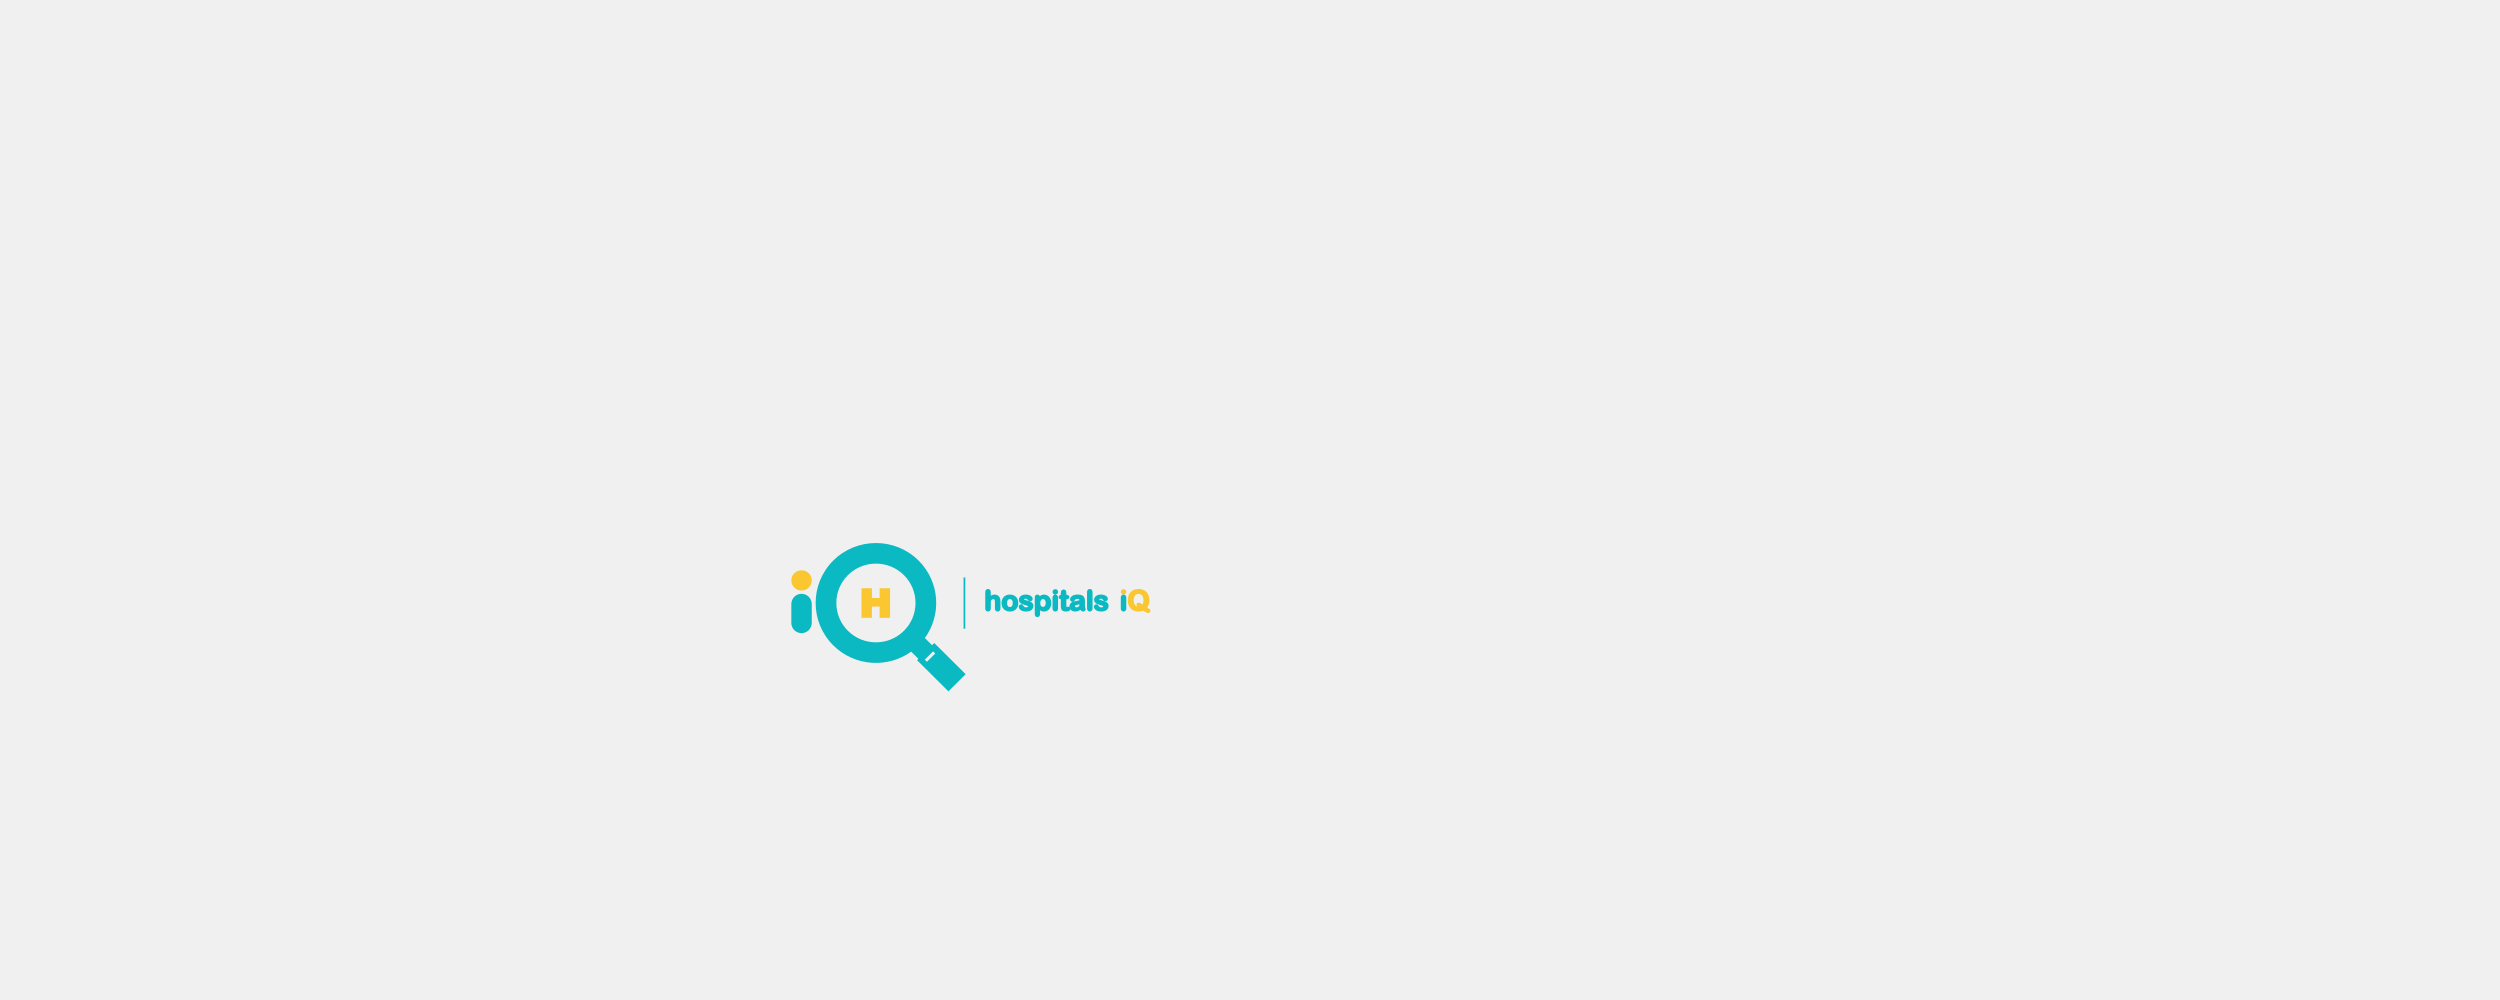
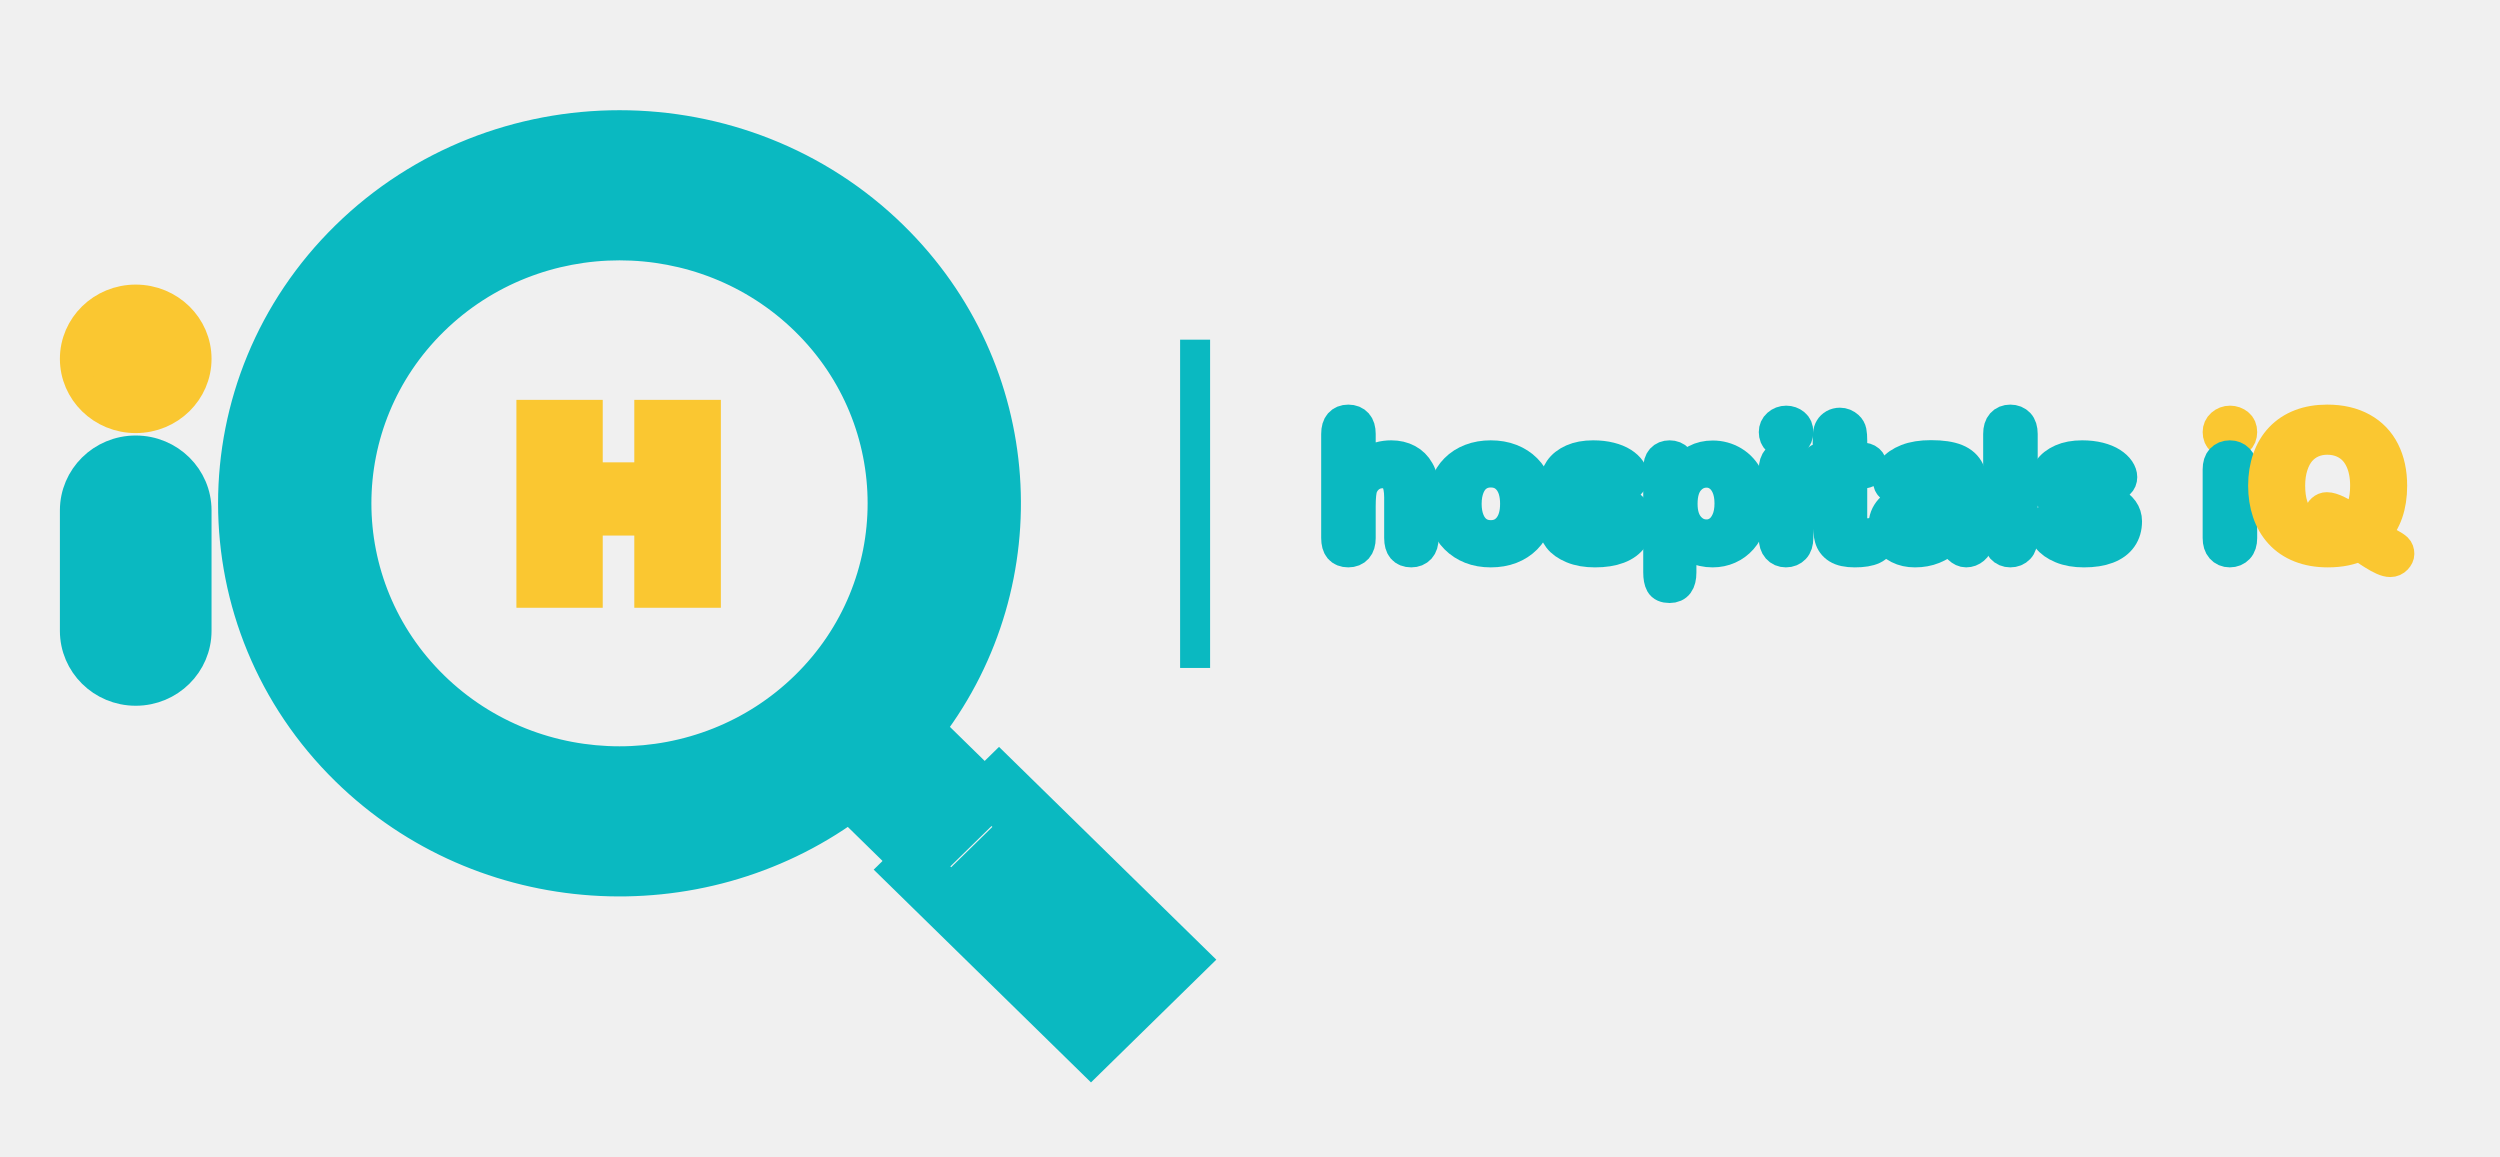
- <svg xmlns="http://www.w3.org/2000/svg" version="1.1" width="1800" height="720" id="svg2" xml:space="preserve">
+ <svg xmlns="http://www.w3.org/2000/svg" xml:space="preserve" id="svg2" height="48.73" width="105.306" version="1.1">
  <defs id="defs6">
    <clipPath id="clipPath16">
-       <path d="M 0,576 1440,576 1440,0 0,0 0,576 z" id="path18" />
+       <path id="path18" d="M 0,576 1440,576 1440,0 0,0 0,576 Z" />
    </clipPath>
  </defs>
-   <g transform="matrix(0.4834749,0,0,-0.4807128,350.9395,582.6947)" id="g10">
+   <g id="g10" transform="matrix(0.1839597,0,0,-0.1801477,-80.34051,76.87247)">
    <g id="g12">
-       <g clip-path="url(#clipPath16)" id="g14">
-         <g transform="translate(621.2007,266.4072)" id="g20">
-           <path d="m 0,0 c -23.5,-23.5 -61.739,-23.5 -85.24,0 -23.5,23.503 -23.5,61.741 0,85.243 23.501,23.501 61.74,23.501 85.24,0 C 23.503,61.741 23.503,23.503 0,0 Z m 28.556,-10.021 c 25.646,34.629 22.792,83.874 -8.576,115.242 -34.517,34.517 -90.681,34.517 -125.198,0 -34.516,-34.519 -34.516,-90.681 0,-125.199 31.369,-31.368 80.611,-34.222 115.244,-8.574 l 15.986,-15.988 18.527,18.533 -15.983,15.986 z" id="path22" style="fill:#0ab9c1;fill-opacity:1;stroke:#0ab9c1;stroke-width:2.593;stroke-linecap:butt;stroke-linejoin:miter;stroke-miterlimit:10;stroke-dasharray:none;stroke-opacity:1" />
+       <g id="g14" clip-path="url(#clipPath16)">
+         <g id="g20" transform="translate(621.2007,266.4072)">
+           <path style="fill:#0ab9c1;fill-opacity:1;stroke:#0ab9c1;stroke-width:6.867;stroke-linecap:butt;stroke-linejoin:miter;stroke-miterlimit:10;stroke-dasharray:none;stroke-opacity:1" id="path22" d="m 0,0 c -23.5,-23.5 -61.739,-23.5 -85.24,0 -23.5,23.503 -23.5,61.741 0,85.243 23.501,23.501 61.74,23.501 85.24,0 C 23.503,61.741 23.503,23.503 0,0 Z m 28.556,-10.021 c 25.646,34.629 22.792,83.874 -8.576,115.242 -34.517,34.517 -90.681,34.517 -125.198,0 -34.516,-34.519 -34.516,-90.681 0,-125.199 31.369,-31.368 80.611,-34.222 115.244,-8.574 l 15.986,-15.988 18.527,18.533 -15.983,15.986 z" />
        </g>
-         <g transform="translate(665.48,247.2256)" id="g24">
-           <path d="m 0,0 -5.26,-5.263 8.59,-8.59 -14.286,-14.285 -8.589,8.59 -4.295,-4.297 44.898,-44.896 23.841,23.845 L 0,0 Z" id="path26" style="fill:#0ab9c1;fill-opacity:1;stroke:#0ab9c1;stroke-width:2.593;stroke-linecap:butt;stroke-linejoin:miter;stroke-miterlimit:10;stroke-dasharray:none;stroke-opacity:1" />
+         <g id="g24" transform="translate(665.48,247.2256)">
+           <path style="fill:#0ab9c1;fill-opacity:1;stroke:#0ab9c1;stroke-width:6.867;stroke-linecap:butt;stroke-linejoin:miter;stroke-miterlimit:10;stroke-dasharray:none;stroke-opacity:1" id="path26" d="m 0,0 -5.26,-5.263 8.59,-8.59 -14.286,-14.285 -8.589,8.59 -4.295,-4.297 44.898,-44.896 23.841,23.845 L 0,0 Z" />
        </g>
-         <g transform="translate(481.7324,279.2129)" id="g28">
-           <path d="m 0,0 c 0,-7.775 -6.235,-14.08 -13.927,-14.08 -7.692,0 -13.928,6.305 -13.928,14.08 l 0,28.16 c 0,7.778 6.236,14.081 13.928,14.081 C -6.235,42.241 0,35.938 0,28.16 L 0,0 Z" id="path30" style="fill:#0ab9c1;fill-opacity:1;stroke:#0ab9c1;stroke-width:2.593;stroke-linecap:butt;stroke-linejoin:miter;stroke-miterlimit:10;stroke-dasharray:none;stroke-opacity:1" />
+         <g id="g28" transform="translate(481.7324,279.2129)">
+           <path style="fill:#0ab9c1;fill-opacity:1;stroke:#0ab9c1;stroke-width:6.867;stroke-linecap:butt;stroke-linejoin:miter;stroke-miterlimit:10;stroke-dasharray:none;stroke-opacity:1" id="path30" d="m 0,0 c 0,-7.775 -6.235,-14.08 -13.927,-14.08 -7.692,0 -13.928,6.305 -13.928,14.08 l 0,28.16 c 0,7.778 6.236,14.081 13.928,14.081 C -6.235,42.241 0,35.938 0,28.16 L 0,0 Z" />
        </g>
-         <g transform="translate(481.7324,342.8145)" id="g32">
-           <path d="m 0,0 c 0,-7.691 -6.235,-13.928 -13.927,-13.928 -7.693,0 -13.928,6.237 -13.928,13.928 0,7.692 6.235,13.928 13.928,13.928 C -6.235,13.928 0,7.692 0,0 Z" id="path34" style="fill:#fac731;fill-opacity:1;stroke:#fac731;stroke-width:2.593;stroke-linecap:butt;stroke-linejoin:miter;stroke-miterlimit:10;stroke-dasharray:none;stroke-opacity:1" />
+         <g id="g32" transform="translate(481.7324,342.8145)">
+           <path style="fill:#fac731;fill-opacity:1;stroke:#fac731;stroke-width:6.867;stroke-linecap:butt;stroke-linejoin:miter;stroke-miterlimit:10;stroke-dasharray:none;stroke-opacity:1" id="path34" d="m 0,0 c 0,-7.691 -6.235,-13.928 -13.927,-13.928 -7.693,0 -13.928,6.237 -13.928,13.928 0,7.692 6.235,13.928 13.928,13.928 C -6.235,13.928 0,7.692 0,0 Z" />
        </g>
-         <g transform="translate(558.4077,329.7896)" id="g36">
-           <path d="m 0,0 12.899,0 0,-14.608 14.095,0 0,14.608 12.955,0 0,-41.745 -12.955,0 0,16.885 -14.095,0 0,-16.885 L 0,-41.745 0,0 Z" id="path38" style="fill:#fac731;fill-opacity:1;stroke:#fac731;stroke-width:2.593;stroke-linecap:butt;stroke-linejoin:miter;stroke-miterlimit:10;stroke-dasharray:none;stroke-opacity:1" />
+         <g id="g36" transform="translate(558.4077,329.7896)">
+           <path style="fill:#fac731;fill-opacity:1;stroke:#fac731;stroke-width:6.867;stroke-linecap:butt;stroke-linejoin:miter;stroke-miterlimit:10;stroke-dasharray:none;stroke-opacity:1" id="path38" d="m 0,0 12.899,0 0,-14.608 14.095,0 0,14.608 12.955,0 0,-41.745 -12.955,0 0,16.885 -14.095,0 0,-16.885 L 0,-41.745 0,0 Z" />
        </g>
-         <g transform="translate(710.3794,347.2959)" id="g40">
-           <path d="M 0,0 0,-76.758" id="path42" style="fill:none;stroke:#0ab9c1;stroke-width:2.593;stroke-linecap:butt;stroke-linejoin:miter;stroke-miterlimit:10;stroke-dasharray:none;stroke-opacity:1" />
+         <g id="g40" transform="translate(710.3794,347.2959)">
+           <path style="fill:none;stroke:#0ab9c1;stroke-width:6.867;stroke-linecap:butt;stroke-linejoin:miter;stroke-miterlimit:10;stroke-dasharray:none;stroke-opacity:1" id="path42" d="M 0,0 0,-76.758" />
        </g>
-         <g transform="translate(748.2988,325.2646)" id="g44">
-           <path d="m 0,0 0,-8.333 c 0.713,0.822 1.408,1.474 2.088,1.954 0.679,0.481 1.43,0.84 2.253,1.08 0.823,0.24 1.708,0.361 2.654,0.361 1.427,0 2.693,-0.303 3.796,-0.906 1.104,-0.603 1.972,-1.482 2.604,-2.633 0.396,-0.672 0.664,-1.424 0.801,-2.253 0.138,-0.83 0.206,-1.787 0.206,-2.87 l 0,-10.761 c 0,-1.125 -0.257,-1.976 -0.771,-2.553 -0.515,-0.576 -1.197,-0.863 -2.047,-0.863 -1.853,0 -2.778,1.138 -2.778,3.416 l 0,9.485 c 0,1.796 -0.269,3.178 -0.802,4.146 -0.535,0.965 -1.551,1.449 -3.046,1.449 -1.001,0 -1.903,-0.284 -2.706,-0.853 -0.803,-0.569 -1.402,-1.347 -1.8,-2.335 C 0.15,-13.306 0,-14.794 0,-16.934 l 0,-7.427 c 0,-1.112 -0.251,-1.96 -0.752,-2.543 -0.5,-0.581 -1.197,-0.873 -2.088,-0.873 -1.851,0 -2.777,1.138 -2.777,3.416 l 0,24.361 c 0,1.138 0.242,1.992 0.73,2.562 0.487,0.568 1.168,0.853 2.047,0.853 0.891,0 1.588,-0.289 2.088,-0.865 C -0.251,1.975 0,1.124 0,0 Z" id="path46" style="fill:#0ab9c1;fill-opacity:1;stroke:#0ab9c1;stroke-width:2.593;stroke-linecap:butt;stroke-linejoin:miter;stroke-miterlimit:10;stroke-dasharray:none;stroke-opacity:1" />
+         <g id="g44" transform="translate(748.2988,325.2646)">
+           <path style="fill:#0ab9c1;fill-opacity:1;stroke:#0ab9c1;stroke-width:6.867;stroke-linecap:butt;stroke-linejoin:miter;stroke-miterlimit:10;stroke-dasharray:none;stroke-opacity:1" id="path46" d="m 0,0 0,-8.333 c 0.713,0.822 1.408,1.474 2.088,1.954 0.679,0.481 1.43,0.84 2.253,1.08 0.823,0.24 1.708,0.361 2.654,0.361 1.427,0 2.693,-0.303 3.796,-0.906 1.104,-0.603 1.972,-1.482 2.604,-2.633 0.396,-0.672 0.664,-1.424 0.801,-2.253 0.138,-0.83 0.206,-1.787 0.206,-2.87 l 0,-10.761 c 0,-1.125 -0.257,-1.976 -0.771,-2.553 -0.515,-0.576 -1.197,-0.863 -2.047,-0.863 -1.853,0 -2.778,1.138 -2.778,3.416 l 0,9.485 c 0,1.796 -0.269,3.178 -0.802,4.146 -0.535,0.965 -1.551,1.449 -3.046,1.449 -1.001,0 -1.903,-0.284 -2.706,-0.853 -0.803,-0.569 -1.402,-1.347 -1.8,-2.335 C 0.15,-13.306 0,-14.794 0,-16.934 l 0,-7.427 c 0,-1.112 -0.251,-1.96 -0.752,-2.543 -0.5,-0.581 -1.197,-0.873 -2.088,-0.873 -1.851,0 -2.777,1.138 -2.777,3.416 l 0,24.361 c 0,1.138 0.242,1.992 0.73,2.562 0.487,0.568 1.168,0.853 2.047,0.853 0.891,0 1.588,-0.289 2.088,-0.865 C -0.251,1.975 0,1.124 0,0 Z" />
        </g>
-         <g transform="translate(783.6465,308.9072)" id="g48">
-           <path d="M 0,0 C 0,2.291 -0.504,4.073 -1.512,5.35 -2.52,6.625 -3.875,7.262 -5.575,7.262 -6.673,7.262 -7.641,6.978 -8.477,6.409 -9.313,5.84 -9.958,4.999 -10.41,3.889 -10.863,2.777 -11.09,1.481 -11.09,0 c 0,-1.469 0.223,-2.751 0.669,-3.848 0.446,-1.098 1.083,-1.938 1.913,-2.52 0.83,-0.584 1.808,-0.875 2.933,-0.875 1.7,0 3.055,0.641 4.063,1.924 C -0.504,-4.037 0,-2.264 0,0 Z m 5.639,0 c 0,-1.674 -0.262,-3.218 -0.783,-4.63 -0.521,-1.413 -1.275,-2.627 -2.262,-3.641 -0.989,-1.016 -2.168,-1.795 -3.539,-2.336 -1.372,-0.542 -2.916,-0.813 -4.63,-0.813 -1.701,0 -3.231,0.274 -4.589,0.823 -1.357,0.548 -2.533,1.334 -3.528,2.355 -0.996,1.022 -1.749,2.23 -2.263,3.622 -0.516,1.392 -0.772,2.933 -0.772,4.62 0,1.7 0.26,3.257 0.782,4.67 0.521,1.413 1.268,2.621 2.242,3.621 0.974,1.001 2.154,1.773 3.539,2.315 1.386,0.542 2.915,0.813 4.589,0.813 1.7,0 3.243,-0.274 4.63,-0.823 C 0.439,10.047 1.626,9.266 2.613,8.25 3.602,7.235 4.353,6.028 4.867,4.629 5.381,3.229 5.639,1.687 5.639,0 Z" id="path50" style="fill:#0ab9c1;fill-opacity:1;stroke:#0ab9c1;stroke-width:2.593;stroke-linecap:butt;stroke-linejoin:miter;stroke-miterlimit:10;stroke-dasharray:none;stroke-opacity:1" />
+         <g id="g48" transform="translate(783.6465,308.9072)">
+           <path style="fill:#0ab9c1;fill-opacity:1;stroke:#0ab9c1;stroke-width:6.867;stroke-linecap:butt;stroke-linejoin:miter;stroke-miterlimit:10;stroke-dasharray:none;stroke-opacity:1" id="path50" d="M 0,0 C 0,2.291 -0.504,4.073 -1.512,5.35 -2.52,6.625 -3.875,7.262 -5.575,7.262 -6.673,7.262 -7.641,6.978 -8.477,6.409 -9.313,5.84 -9.958,4.999 -10.41,3.889 -10.863,2.777 -11.09,1.481 -11.09,0 c 0,-1.469 0.223,-2.751 0.669,-3.848 0.446,-1.098 1.083,-1.938 1.913,-2.52 0.83,-0.584 1.808,-0.875 2.933,-0.875 1.7,0 3.055,0.641 4.063,1.924 C -0.504,-4.037 0,-2.264 0,0 Z m 5.639,0 c 0,-1.674 -0.262,-3.218 -0.783,-4.63 -0.521,-1.413 -1.275,-2.627 -2.262,-3.641 -0.989,-1.016 -2.168,-1.795 -3.539,-2.336 -1.372,-0.542 -2.916,-0.813 -4.63,-0.813 -1.701,0 -3.231,0.274 -4.589,0.823 -1.357,0.548 -2.533,1.334 -3.528,2.355 -0.996,1.022 -1.749,2.23 -2.263,3.622 -0.516,1.392 -0.772,2.933 -0.772,4.62 0,1.7 0.26,3.257 0.782,4.67 0.521,1.413 1.268,2.621 2.242,3.621 0.974,1.001 2.154,1.773 3.539,2.315 1.386,0.542 2.915,0.813 4.589,0.813 1.7,0 3.243,-0.274 4.63,-0.823 C 0.439,10.047 1.626,9.266 2.613,8.25 3.602,7.235 4.353,6.028 4.867,4.629 5.381,3.229 5.639,1.687 5.639,0 Z" />
        </g>
-         <g transform="translate(811.7949,304.8325)" id="g52">
-           <path d="m 0,0 c 0,-1.55 -0.378,-2.877 -1.133,-3.981 -0.754,-1.104 -1.869,-1.941 -3.344,-2.511 -1.474,-0.569 -3.267,-0.853 -5.379,-0.853 -2.017,0 -3.746,0.308 -5.185,0.926 -1.441,0.617 -2.504,1.388 -3.189,2.314 -0.686,0.927 -1.03,1.855 -1.03,2.788 0,0.617 0.22,1.146 0.658,1.585 0.44,0.439 0.996,0.658 1.667,0.658 0.59,0 1.042,-0.144 1.359,-0.432 0.314,-0.288 0.617,-0.694 0.905,-1.215 0.575,-1 1.265,-1.748 2.067,-2.241 0.803,-0.495 1.897,-0.742 3.283,-0.742 1.124,0 2.047,0.25 2.766,0.751 0.721,0.501 1.081,1.074 1.081,1.719 0,0.987 -0.374,1.707 -1.122,2.16 -0.747,0.452 -1.978,0.885 -3.693,1.296 -1.934,0.481 -3.508,0.985 -4.722,1.512 -1.214,0.528 -2.184,1.225 -2.911,2.089 -0.727,0.864 -1.091,1.927 -1.091,3.189 0,1.125 0.336,2.187 1.009,3.19 0.672,1.001 1.662,1.8 2.973,2.397 1.31,0.596 2.89,0.895 4.742,0.895 1.455,0 2.761,-0.152 3.92,-0.453 1.159,-0.302 2.127,-0.707 2.901,-1.214 0.775,-0.508 1.364,-1.07 1.77,-1.687 0.404,-0.618 0.606,-1.222 0.606,-1.81 0,-0.646 -0.215,-1.173 -0.647,-1.585 -0.433,-0.412 -1.046,-0.618 -1.842,-0.618 -0.575,0 -1.066,0.165 -1.472,0.495 -0.404,0.329 -0.867,0.823 -1.388,1.481 -0.425,0.547 -0.926,0.987 -1.502,1.316 -0.577,0.329 -1.358,0.495 -2.346,0.495 -1.015,0 -1.858,-0.216 -2.53,-0.649 -0.673,-0.432 -1.009,-0.971 -1.009,-1.615 0,-0.59 0.248,-1.074 0.741,-1.451 0.494,-0.377 1.159,-0.689 1.996,-0.936 0.837,-0.247 1.989,-0.549 3.456,-0.905 1.742,-0.425 3.166,-0.934 4.27,-1.523 C -2.261,4.246 -1.424,3.549 -0.854,2.748 -0.285,1.944 0,1.029 0,0 Z" id="path54" style="fill:#0ab9c1;fill-opacity:1;stroke:#0ab9c1;stroke-width:2.593;stroke-linecap:butt;stroke-linejoin:miter;stroke-miterlimit:10;stroke-dasharray:none;stroke-opacity:1" />
+         <g id="g52" transform="translate(811.7949,304.8325)">
+           <path style="fill:#0ab9c1;fill-opacity:1;stroke:#0ab9c1;stroke-width:6.867;stroke-linecap:butt;stroke-linejoin:miter;stroke-miterlimit:10;stroke-dasharray:none;stroke-opacity:1" id="path54" d="m 0,0 c 0,-1.55 -0.378,-2.877 -1.133,-3.981 -0.754,-1.104 -1.869,-1.941 -3.344,-2.511 -1.474,-0.569 -3.267,-0.853 -5.379,-0.853 -2.017,0 -3.746,0.308 -5.185,0.926 -1.441,0.617 -2.504,1.388 -3.189,2.314 -0.686,0.927 -1.03,1.855 -1.03,2.788 0,0.617 0.22,1.146 0.658,1.585 0.44,0.439 0.996,0.658 1.667,0.658 0.59,0 1.042,-0.144 1.359,-0.432 0.314,-0.288 0.617,-0.694 0.905,-1.215 0.575,-1 1.265,-1.748 2.067,-2.241 0.803,-0.495 1.897,-0.742 3.283,-0.742 1.124,0 2.047,0.25 2.766,0.751 0.721,0.501 1.081,1.074 1.081,1.719 0,0.987 -0.374,1.707 -1.122,2.16 -0.747,0.452 -1.978,0.885 -3.693,1.296 -1.934,0.481 -3.508,0.985 -4.722,1.512 -1.214,0.528 -2.184,1.225 -2.911,2.089 -0.727,0.864 -1.091,1.927 -1.091,3.189 0,1.125 0.336,2.187 1.009,3.19 0.672,1.001 1.662,1.8 2.973,2.397 1.31,0.596 2.89,0.895 4.742,0.895 1.455,0 2.761,-0.152 3.92,-0.453 1.159,-0.302 2.127,-0.707 2.901,-1.214 0.775,-0.508 1.364,-1.07 1.77,-1.687 0.404,-0.618 0.606,-1.222 0.606,-1.81 0,-0.646 -0.215,-1.173 -0.647,-1.585 -0.433,-0.412 -1.046,-0.618 -1.842,-0.618 -0.575,0 -1.066,0.165 -1.472,0.495 -0.404,0.329 -0.867,0.823 -1.388,1.481 -0.425,0.547 -0.926,0.987 -1.502,1.316 -0.577,0.329 -1.358,0.495 -2.346,0.495 -1.015,0 -1.858,-0.216 -2.53,-0.649 -0.673,-0.432 -1.009,-0.971 -1.009,-1.615 0,-0.59 0.248,-1.074 0.741,-1.451 0.494,-0.377 1.159,-0.689 1.996,-0.936 0.837,-0.247 1.989,-0.549 3.456,-0.905 1.742,-0.425 3.166,-0.934 4.27,-1.523 C -2.261,4.246 -1.424,3.549 -0.854,2.748 -0.285,1.944 0,1.029 0,0 Z" />
        </g>
-         <g transform="translate(832.7402,309.0088)" id="g56">
-           <path d="m 0,0 c 0,1.482 -0.227,2.755 -0.68,3.817 -0.452,1.064 -1.08,1.88 -1.882,2.449 -0.802,0.569 -1.69,0.854 -2.665,0.854 -1.549,0 -2.856,-0.61 -3.919,-1.831 -1.063,-1.222 -1.594,-3.018 -1.594,-5.391 0,-2.236 0.527,-3.974 1.584,-5.216 1.056,-1.242 2.366,-1.861 3.929,-1.861 0.934,0 1.797,0.269 2.593,0.812 0.796,0.541 1.433,1.355 1.913,2.439 C -0.24,-2.845 0,-1.535 0,0 Z m -11.008,8.169 0,-0.679 c 1.056,1.303 2.154,2.26 3.292,2.871 1.138,0.609 2.428,0.915 3.868,0.915 1.729,0 3.32,-0.445 4.774,-1.338 C 2.379,9.046 3.529,7.744 4.372,6.029 5.216,4.314 5.638,2.285 5.638,-0.061 5.638,-1.789 5.395,-3.377 4.907,-4.824 4.42,-6.272 3.752,-7.486 2.9,-8.466 c -0.849,-0.981 -1.854,-1.736 -3.013,-2.263 -1.159,-0.528 -2.405,-0.792 -3.735,-0.792 -1.605,0 -2.953,0.322 -4.043,0.967 -1.09,0.643 -2.13,1.591 -3.117,2.839 l 0,-8.436 c 0,-2.469 -0.898,-3.703 -2.695,-3.703 -1.057,0 -1.756,0.318 -2.1,0.957 -0.342,0.636 -0.513,1.566 -0.513,2.787 l 0,24.238 c 0,1.07 0.232,1.869 0.699,2.397 0.467,0.528 1.103,0.792 1.914,0.792 0.795,0 1.443,-0.271 1.943,-0.812 0.502,-0.542 0.752,-1.32 0.752,-2.336 z" id="path58" style="fill:#0ab9c1;fill-opacity:1;stroke:#0ab9c1;stroke-width:2.593;stroke-linecap:butt;stroke-linejoin:miter;stroke-miterlimit:10;stroke-dasharray:none;stroke-opacity:1" />
+         <g id="g56" transform="translate(832.7402,309.0088)">
+           <path style="fill:#0ab9c1;fill-opacity:1;stroke:#0ab9c1;stroke-width:6.867;stroke-linecap:butt;stroke-linejoin:miter;stroke-miterlimit:10;stroke-dasharray:none;stroke-opacity:1" id="path58" d="m 0,0 c 0,1.482 -0.227,2.755 -0.68,3.817 -0.452,1.064 -1.08,1.88 -1.882,2.449 -0.802,0.569 -1.69,0.854 -2.665,0.854 -1.549,0 -2.856,-0.61 -3.919,-1.831 -1.063,-1.222 -1.594,-3.018 -1.594,-5.391 0,-2.236 0.527,-3.974 1.584,-5.216 1.056,-1.242 2.366,-1.861 3.929,-1.861 0.934,0 1.797,0.269 2.593,0.812 0.796,0.541 1.433,1.355 1.913,2.439 C -0.24,-2.845 0,-1.535 0,0 Z m -11.008,8.169 0,-0.679 c 1.056,1.303 2.154,2.26 3.292,2.871 1.138,0.609 2.428,0.915 3.868,0.915 1.729,0 3.32,-0.445 4.774,-1.338 C 2.379,9.046 3.529,7.744 4.372,6.029 5.216,4.314 5.638,2.285 5.638,-0.061 5.638,-1.789 5.395,-3.377 4.907,-4.824 4.42,-6.272 3.752,-7.486 2.9,-8.466 c -0.849,-0.981 -1.854,-1.736 -3.013,-2.263 -1.159,-0.528 -2.405,-0.792 -3.735,-0.792 -1.605,0 -2.953,0.322 -4.043,0.967 -1.09,0.643 -2.13,1.591 -3.117,2.839 l 0,-8.436 c 0,-2.469 -0.898,-3.703 -2.695,-3.703 -1.057,0 -1.756,0.318 -2.1,0.957 -0.342,0.636 -0.513,1.566 -0.513,2.787 l 0,24.238 c 0,1.07 0.232,1.869 0.699,2.397 0.467,0.528 1.103,0.792 1.914,0.792 0.795,0 1.443,-0.271 1.943,-0.812 0.502,-0.542 0.752,-1.32 0.752,-2.336 z" />
        </g>
-         <g transform="translate(848.501,317.1367)" id="g60">
-           <path d="m 0,0 0,-16.233 c 0,-1.125 -0.267,-1.976 -0.802,-2.553 -0.535,-0.576 -1.215,-0.863 -2.037,-0.863 -0.823,0 -1.492,0.295 -2.006,0.885 -0.515,0.589 -0.771,1.433 -0.771,2.531 l 0,16.069 c 0,1.11 0.256,1.947 0.771,2.51 0.514,0.562 1.183,0.843 2.006,0.843 0.822,0 1.502,-0.281 2.037,-0.843 C -0.267,1.783 0,1.001 0,0 Z m -2.777,5.802 c -0.783,0 -1.451,0.24 -2.007,0.72 -0.555,0.48 -0.832,1.16 -0.832,2.037 0,0.796 0.283,1.451 0.853,1.966 0.569,0.514 1.231,0.771 1.986,0.771 0.726,0 1.372,-0.233 1.934,-0.699 C -0.281,10.129 0,9.451 0,8.559 0,7.695 -0.274,7.019 -0.823,6.533 -1.372,6.045 -2.023,5.802 -2.777,5.802 Z" id="path62" style="fill:#0ab9c1;fill-opacity:1;stroke:#0ab9c1;stroke-width:2.593;stroke-linecap:butt;stroke-linejoin:miter;stroke-miterlimit:10;stroke-dasharray:none;stroke-opacity:1" />
+         <g id="g60" transform="translate(848.501,317.1367)">
+           <path style="fill:#0ab9c1;fill-opacity:1;stroke:#0ab9c1;stroke-width:6.867;stroke-linecap:butt;stroke-linejoin:miter;stroke-miterlimit:10;stroke-dasharray:none;stroke-opacity:1" id="path62" d="m 0,0 0,-16.233 c 0,-1.125 -0.267,-1.976 -0.802,-2.553 -0.535,-0.576 -1.215,-0.863 -2.037,-0.863 -0.823,0 -1.492,0.295 -2.006,0.885 -0.515,0.589 -0.771,1.433 -0.771,2.531 l 0,16.069 c 0,1.11 0.256,1.947 0.771,2.51 0.514,0.562 1.183,0.843 2.006,0.843 0.822,0 1.502,-0.281 2.037,-0.843 C -0.267,1.783 0,1.001 0,0 Z m -2.777,5.802 c -0.783,0 -1.451,0.24 -2.007,0.72 -0.555,0.48 -0.832,1.16 -0.832,2.037 0,0.796 0.283,1.451 0.853,1.966 0.569,0.514 1.231,0.771 1.986,0.771 0.726,0 1.372,-0.233 1.934,-0.699 C -0.281,10.129 0,9.451 0,8.559 0,7.695 -0.274,7.019 -0.823,6.533 -1.372,6.045 -2.023,5.802 -2.777,5.802 Z" />
        </g>
-         <g transform="translate(854.6123,319.832)" id="g64">
-           <path d="m 0,0 0.617,0 0,3.375 C 0.617,4.28 0.642,4.99 0.688,5.504 0.737,6.018 0.87,6.46 1.091,6.832 1.31,7.215 1.626,7.527 2.036,7.767 2.448,8.008 2.907,8.128 3.415,8.128 4.128,8.128 4.774,7.86 5.351,7.325 5.733,6.969 5.978,6.533 6.081,6.018 6.183,5.504 6.235,4.773 6.235,3.827 L 6.235,0 8.292,0 c 0.795,0 1.402,-0.189 1.82,-0.566 0.418,-0.377 0.629,-0.861 0.629,-1.45 0,-0.755 -0.299,-1.283 -0.896,-1.585 C 9.249,-3.902 8.396,-4.053 7.284,-4.053 l -1.049,0 0,-10.329 c 0,-0.878 0.03,-1.554 0.092,-2.026 0.063,-0.474 0.227,-0.858 0.494,-1.153 0.268,-0.296 0.703,-0.441 1.307,-0.441 0.328,0 0.773,0.056 1.336,0.174 0.562,0.117 1.002,0.174 1.318,0.174 0.451,0 0.86,-0.18 1.225,-0.545 0.363,-0.363 0.545,-0.813 0.545,-1.348 0,-0.905 -0.494,-1.598 -1.483,-2.078 -0.986,-0.48 -2.407,-0.72 -4.257,-0.72 -1.758,0 -3.088,0.295 -3.993,0.886 -0.906,0.588 -1.5,1.405 -1.78,2.447 -0.281,1.043 -0.422,2.435 -0.422,4.178 l 0,10.781 -0.741,0 c -0.809,0 -1.426,0.191 -1.852,0.576 -0.425,0.384 -0.637,0.871 -0.637,1.461 0,0.589 0.222,1.073 0.669,1.45 C -1.499,-0.189 -0.851,0 0,0 Z" id="path66" style="fill:#0ab9c1;fill-opacity:1;stroke:#0ab9c1;stroke-width:2.593;stroke-linecap:butt;stroke-linejoin:miter;stroke-miterlimit:10;stroke-dasharray:none;stroke-opacity:1" />
+         <g id="g64" transform="translate(854.6123,319.832)">
+           <path style="fill:#0ab9c1;fill-opacity:1;stroke:#0ab9c1;stroke-width:6.867;stroke-linecap:butt;stroke-linejoin:miter;stroke-miterlimit:10;stroke-dasharray:none;stroke-opacity:1" id="path66" d="m 0,0 0.617,0 0,3.375 C 0.617,4.28 0.642,4.99 0.688,5.504 0.737,6.018 0.87,6.46 1.091,6.832 1.31,7.215 1.626,7.527 2.036,7.767 2.448,8.008 2.907,8.128 3.415,8.128 4.128,8.128 4.774,7.86 5.351,7.325 5.733,6.969 5.978,6.533 6.081,6.018 6.183,5.504 6.235,4.773 6.235,3.827 L 6.235,0 8.292,0 c 0.795,0 1.402,-0.189 1.82,-0.566 0.418,-0.377 0.629,-0.861 0.629,-1.45 0,-0.755 -0.299,-1.283 -0.896,-1.585 C 9.249,-3.902 8.396,-4.053 7.284,-4.053 l -1.049,0 0,-10.329 c 0,-0.878 0.03,-1.554 0.092,-2.026 0.063,-0.474 0.227,-0.858 0.494,-1.153 0.268,-0.296 0.703,-0.441 1.307,-0.441 0.328,0 0.773,0.056 1.336,0.174 0.562,0.117 1.002,0.174 1.318,0.174 0.451,0 0.86,-0.18 1.225,-0.545 0.363,-0.363 0.545,-0.813 0.545,-1.348 0,-0.905 -0.494,-1.598 -1.483,-2.078 -0.986,-0.48 -2.407,-0.72 -4.257,-0.72 -1.758,0 -3.088,0.295 -3.993,0.886 -0.906,0.588 -1.5,1.405 -1.78,2.447 -0.281,1.043 -0.422,2.435 -0.422,4.178 l 0,10.781 -0.741,0 c -0.809,0 -1.426,0.191 -1.852,0.576 -0.425,0.384 -0.637,0.871 -0.637,1.461 0,0.589 0.222,1.073 0.669,1.45 C -1.499,-0.189 -0.851,0 0,0 Z" />
        </g>
-         <g transform="translate(883.0488,308.7832)" id="g68">
-           <path d="m 0,0 c -0.824,-0.302 -2.021,-0.621 -3.592,-0.957 -1.57,-0.336 -2.658,-0.583 -3.26,-0.741 -0.605,-0.158 -1.181,-0.466 -1.728,-0.925 -0.549,-0.46 -0.824,-1.101 -0.824,-1.924 0,-0.85 0.322,-1.574 0.966,-2.171 0.645,-0.596 1.489,-0.896 2.532,-0.896 1.111,0 2.136,0.245 3.076,0.731 0.939,0.487 1.629,1.114 2.068,1.883 C -0.254,-4.15 0,-2.75 0,-0.803 L 0,0 Z m 0.369,-8.127 c -1.357,-1.057 -2.672,-1.849 -3.939,-2.377 -1.27,-0.527 -2.694,-0.792 -4.27,-0.792 -1.441,0 -2.705,0.285 -3.797,0.854 -1.09,0.569 -1.929,1.34 -2.519,2.315 -0.59,0.973 -0.885,2.029 -0.885,3.167 0,1.537 0.486,2.848 1.461,3.931 0.972,1.083 2.31,1.811 4.012,2.181 0.355,0.082 1.24,0.268 2.654,0.556 1.412,0.288 2.623,0.552 3.631,0.792 1.008,0.239 2.101,0.531 3.283,0.874 -0.07,1.481 -0.367,2.569 -0.896,3.261 -0.528,0.693 -1.622,1.039 -3.282,1.039 -1.426,0 -2.5,-0.199 -3.221,-0.596 C -8.117,6.68 -8.734,6.083 -9.25,5.288 -9.764,4.491 -10.127,3.968 -10.34,3.714 -10.553,3.46 -11.008,3.333 -11.709,3.333 c -0.631,0 -1.176,0.202 -1.635,0.607 -0.461,0.405 -0.689,0.922 -0.689,1.554 0,0.987 0.349,1.947 1.049,2.88 0.699,0.932 1.791,1.701 3.271,2.304 1.483,0.604 3.326,0.906 5.535,0.906 2.469,0 4.41,-0.292 5.823,-0.875 C 3.059,10.127 4.057,9.204 4.639,7.942 5.223,6.68 5.514,5.006 5.514,2.922 5.514,1.605 5.51,0.487 5.504,-0.432 5.496,-1.352 5.486,-2.373 5.473,-3.499 c 0,-1.055 0.173,-2.156 0.523,-3.301 0.352,-1.146 0.525,-1.883 0.525,-2.212 0,-0.576 -0.271,-1.1 -0.812,-1.573 -0.543,-0.475 -1.156,-0.711 -1.842,-0.711 -0.576,0 -1.144,0.271 -1.707,0.813 C 1.598,-9.942 1,-9.157 0.369,-8.127 Z" id="path70" style="fill:#0ab9c1;fill-opacity:1;stroke:#0ab9c1;stroke-width:2.593;stroke-linecap:butt;stroke-linejoin:miter;stroke-miterlimit:10;stroke-dasharray:none;stroke-opacity:1" />
+         <g id="g68" transform="translate(883.0488,308.7832)">
+           <path style="fill:#0ab9c1;fill-opacity:1;stroke:#0ab9c1;stroke-width:6.867;stroke-linecap:butt;stroke-linejoin:miter;stroke-miterlimit:10;stroke-dasharray:none;stroke-opacity:1" id="path70" d="m 0,0 c -0.824,-0.302 -2.021,-0.621 -3.592,-0.957 -1.57,-0.336 -2.658,-0.583 -3.26,-0.741 -0.605,-0.158 -1.181,-0.466 -1.728,-0.925 -0.549,-0.46 -0.824,-1.101 -0.824,-1.924 0,-0.85 0.322,-1.574 0.966,-2.171 0.645,-0.596 1.489,-0.896 2.532,-0.896 1.111,0 2.136,0.245 3.076,0.731 0.939,0.487 1.629,1.114 2.068,1.883 C -0.254,-4.15 0,-2.75 0,-0.803 L 0,0 Z m 0.369,-8.127 c -1.357,-1.057 -2.672,-1.849 -3.939,-2.377 -1.27,-0.527 -2.694,-0.792 -4.27,-0.792 -1.441,0 -2.705,0.285 -3.797,0.854 -1.09,0.569 -1.929,1.34 -2.519,2.315 -0.59,0.973 -0.885,2.029 -0.885,3.167 0,1.537 0.486,2.848 1.461,3.931 0.972,1.083 2.31,1.811 4.012,2.181 0.355,0.082 1.24,0.268 2.654,0.556 1.412,0.288 2.623,0.552 3.631,0.792 1.008,0.239 2.101,0.531 3.283,0.874 -0.07,1.481 -0.367,2.569 -0.896,3.261 -0.528,0.693 -1.622,1.039 -3.282,1.039 -1.426,0 -2.5,-0.199 -3.221,-0.596 C -8.117,6.68 -8.734,6.083 -9.25,5.288 -9.764,4.491 -10.127,3.968 -10.34,3.714 -10.553,3.46 -11.008,3.333 -11.709,3.333 c -0.631,0 -1.176,0.202 -1.635,0.607 -0.461,0.405 -0.689,0.922 -0.689,1.554 0,0.987 0.349,1.947 1.049,2.88 0.699,0.932 1.791,1.701 3.271,2.304 1.483,0.604 3.326,0.906 5.535,0.906 2.469,0 4.41,-0.292 5.823,-0.875 C 3.059,10.127 4.057,9.204 4.639,7.942 5.223,6.68 5.514,5.006 5.514,2.922 5.514,1.605 5.51,0.487 5.504,-0.432 5.496,-1.352 5.486,-2.373 5.473,-3.499 c 0,-1.055 0.173,-2.156 0.523,-3.301 0.352,-1.146 0.525,-1.883 0.525,-2.212 0,-0.576 -0.271,-1.1 -0.812,-1.573 -0.543,-0.475 -1.156,-0.711 -1.842,-0.711 -0.576,0 -1.144,0.271 -1.707,0.813 C 1.598,-9.942 1,-9.157 0.369,-8.127 Z" />
        </g>
-         <g transform="translate(894.2617,300.9033)" id="g72">
-           <path d="m 0,0 0,24.361 c 0,1.124 0.25,1.975 0.752,2.551 0.5,0.576 1.176,0.864 2.025,0.864 0.852,0 1.537,-0.284 2.059,-0.853 0.519,-0.569 0.781,-1.424 0.781,-2.562 L 5.617,0 c 0,-1.14 -0.263,-1.993 -0.793,-2.563 -0.527,-0.568 -1.209,-0.853 -2.047,-0.853 -0.822,0 -1.492,0.295 -2.006,0.885 C 0.258,-1.942 0,-1.098 0,0 Z" id="path74" style="fill:#0ab9c1;fill-opacity:1;stroke:#0ab9c1;stroke-width:2.593;stroke-linecap:butt;stroke-linejoin:miter;stroke-miterlimit:10;stroke-dasharray:none;stroke-opacity:1" />
+         <g id="g72" transform="translate(894.2617,300.9033)">
+           <path style="fill:#0ab9c1;fill-opacity:1;stroke:#0ab9c1;stroke-width:6.867;stroke-linecap:butt;stroke-linejoin:miter;stroke-miterlimit:10;stroke-dasharray:none;stroke-opacity:1" id="path74" d="m 0,0 0,24.361 c 0,1.124 0.25,1.975 0.752,2.551 0.5,0.576 1.176,0.864 2.025,0.864 0.852,0 1.537,-0.284 2.059,-0.853 0.519,-0.569 0.781,-1.424 0.781,-2.562 L 5.617,0 c 0,-1.14 -0.263,-1.993 -0.793,-2.563 -0.527,-0.568 -1.209,-0.853 -2.047,-0.853 -0.822,0 -1.492,0.295 -2.006,0.885 C 0.258,-1.942 0,-1.098 0,0 Z" />
        </g>
-         <g transform="translate(923.7676,304.8325)" id="g76">
-           <path d="m 0,0 c 0,-1.55 -0.377,-2.877 -1.133,-3.981 -0.754,-1.104 -1.869,-1.941 -3.344,-2.511 -1.475,-0.569 -3.267,-0.853 -5.378,-0.853 -2.018,0 -3.747,0.308 -5.186,0.926 -1.441,0.617 -2.504,1.388 -3.189,2.314 -0.686,0.927 -1.03,1.855 -1.03,2.788 0,0.617 0.221,1.146 0.658,1.585 0.44,0.439 0.997,0.658 1.668,0.658 0.59,0 1.041,-0.144 1.357,-0.432 0.315,-0.288 0.618,-0.694 0.907,-1.215 0.574,-1 1.264,-1.748 2.066,-2.241 0.803,-0.495 1.897,-0.742 3.284,-0.742 1.123,0 2.047,0.25 2.765,0.751 0.721,0.501 1.082,1.074 1.082,1.719 0,0.987 -0.375,1.707 -1.123,2.16 -0.746,0.452 -1.978,0.885 -3.693,1.296 -1.934,0.481 -3.508,0.985 -4.721,1.512 -1.215,0.528 -2.185,1.225 -2.912,2.089 -0.726,0.864 -1.09,1.927 -1.09,3.189 0,1.125 0.336,2.187 1.008,3.19 0.672,1.001 1.662,1.8 2.973,2.397 1.31,0.596 2.89,0.895 4.742,0.895 1.455,0 2.762,-0.152 3.92,-0.453 1.16,-0.302 2.126,-0.707 2.902,-1.214 0.774,-0.508 1.363,-1.07 1.77,-1.687 0.404,-0.618 0.605,-1.222 0.605,-1.81 0,-0.646 -0.215,-1.173 -0.646,-1.585 -0.434,-0.412 -1.047,-0.618 -1.842,-0.618 -0.576,0 -1.066,0.165 -1.473,0.495 -0.404,0.329 -0.867,0.823 -1.388,1.481 -0.424,0.547 -0.927,0.987 -1.502,1.316 -0.577,0.329 -1.358,0.495 -2.346,0.495 -1.014,0 -1.857,-0.216 -2.529,-0.649 -0.675,-0.432 -1.01,-0.971 -1.01,-1.615 0,-0.59 0.248,-1.074 0.742,-1.451 0.494,-0.377 1.158,-0.689 1.996,-0.936 0.836,-0.247 1.988,-0.549 3.455,-0.905 1.742,-0.425 3.166,-0.934 4.27,-1.523 C -2.26,4.246 -1.424,3.549 -0.854,2.748 -0.285,1.944 0,1.029 0,0 Z" id="path78" style="fill:#0ab9c1;fill-opacity:1;stroke:#0ab9c1;stroke-width:2.593;stroke-linecap:butt;stroke-linejoin:miter;stroke-miterlimit:10;stroke-dasharray:none;stroke-opacity:1" />
+         <g id="g76" transform="translate(923.7676,304.8325)">
+           <path style="fill:#0ab9c1;fill-opacity:1;stroke:#0ab9c1;stroke-width:6.867;stroke-linecap:butt;stroke-linejoin:miter;stroke-miterlimit:10;stroke-dasharray:none;stroke-opacity:1" id="path78" d="m 0,0 c 0,-1.55 -0.377,-2.877 -1.133,-3.981 -0.754,-1.104 -1.869,-1.941 -3.344,-2.511 -1.475,-0.569 -3.267,-0.853 -5.378,-0.853 -2.018,0 -3.747,0.308 -5.186,0.926 -1.441,0.617 -2.504,1.388 -3.189,2.314 -0.686,0.927 -1.03,1.855 -1.03,2.788 0,0.617 0.221,1.146 0.658,1.585 0.44,0.439 0.997,0.658 1.668,0.658 0.59,0 1.041,-0.144 1.357,-0.432 0.315,-0.288 0.618,-0.694 0.907,-1.215 0.574,-1 1.264,-1.748 2.066,-2.241 0.803,-0.495 1.897,-0.742 3.284,-0.742 1.123,0 2.047,0.25 2.765,0.751 0.721,0.501 1.082,1.074 1.082,1.719 0,0.987 -0.375,1.707 -1.123,2.16 -0.746,0.452 -1.978,0.885 -3.693,1.296 -1.934,0.481 -3.508,0.985 -4.721,1.512 -1.215,0.528 -2.185,1.225 -2.912,2.089 -0.726,0.864 -1.09,1.927 -1.09,3.189 0,1.125 0.336,2.187 1.008,3.19 0.672,1.001 1.662,1.8 2.973,2.397 1.31,0.596 2.89,0.895 4.742,0.895 1.455,0 2.762,-0.152 3.92,-0.453 1.16,-0.302 2.126,-0.707 2.902,-1.214 0.774,-0.508 1.363,-1.07 1.77,-1.687 0.404,-0.618 0.605,-1.222 0.605,-1.81 0,-0.646 -0.215,-1.173 -0.646,-1.585 -0.434,-0.412 -1.047,-0.618 -1.842,-0.618 -0.576,0 -1.066,0.165 -1.473,0.495 -0.404,0.329 -0.867,0.823 -1.388,1.481 -0.424,0.547 -0.927,0.987 -1.502,1.316 -0.577,0.329 -1.358,0.495 -2.346,0.495 -1.014,0 -1.857,-0.216 -2.529,-0.649 -0.675,-0.432 -1.01,-0.971 -1.01,-1.615 0,-0.59 0.248,-1.074 0.742,-1.451 0.494,-0.377 1.158,-0.689 1.996,-0.936 0.836,-0.247 1.988,-0.549 3.455,-0.905 1.742,-0.425 3.166,-0.934 4.27,-1.523 C -2.26,4.246 -1.424,3.549 -0.854,2.748 -0.285,1.944 0,1.029 0,0 Z" />
        </g>
-         <g transform="translate(947.3594,322.939)" id="g80">
-           <path d="M 0,0 C -0.781,0 -1.451,0.239 -2.006,0.72 -2.563,1.2 -2.84,1.879 -2.84,2.757 c 0,0.796 0.285,1.451 0.854,1.966 0.57,0.514 1.232,0.771 1.986,0.771 0.727,0 1.371,-0.234 1.934,-0.7 C 2.496,4.327 2.777,3.649 2.777,2.757 2.777,1.893 2.504,1.217 1.955,0.73 1.406,0.243 0.754,0 0,0 Z" id="path82" style="fill:#fac731;fill-opacity:1;stroke:#fac731;stroke-width:2.593;stroke-linecap:butt;stroke-linejoin:miter;stroke-miterlimit:10;stroke-dasharray:none;stroke-opacity:1" />
+         <g id="g80" transform="translate(947.3594,322.939)">
+           <path style="fill:#fac731;fill-opacity:1;stroke:#fac731;stroke-width:6.867;stroke-linecap:butt;stroke-linejoin:miter;stroke-miterlimit:10;stroke-dasharray:none;stroke-opacity:1" id="path82" d="M 0,0 C -0.781,0 -1.451,0.239 -2.006,0.72 -2.563,1.2 -2.84,1.879 -2.84,2.757 c 0,0.796 0.285,1.451 0.854,1.966 0.57,0.514 1.232,0.771 1.986,0.771 0.727,0 1.371,-0.234 1.934,-0.7 C 2.496,4.327 2.777,3.649 2.777,2.757 2.777,1.893 2.504,1.217 1.955,0.73 1.406,0.243 0.754,0 0,0 Z" />
        </g>
-         <g transform="translate(950.1367,317.1367)" id="g84">
-           <path d="m 0,0 0,-16.233 c 0,-1.125 -0.268,-1.976 -0.803,-2.553 -0.535,-0.576 -1.213,-0.863 -2.037,-0.863 -0.822,0 -1.49,0.295 -2.006,0.885 -0.513,0.589 -0.771,1.433 -0.771,2.531 l 0,16.069 c 0,1.11 0.258,1.947 0.771,2.51 0.516,0.562 1.184,0.843 2.006,0.843 0.824,0 1.502,-0.281 2.037,-0.843 C -0.268,1.783 0,1.001 0,0 Z" id="path86" style="fill:#0ab9c1;fill-opacity:1;stroke:#0ab9c1;stroke-width:2.593;stroke-linecap:butt;stroke-linejoin:miter;stroke-miterlimit:10;stroke-dasharray:none;stroke-opacity:1" />
+         <g id="g84" transform="translate(950.1367,317.1367)">
+           <path style="fill:#0ab9c1;fill-opacity:1;stroke:#0ab9c1;stroke-width:6.867;stroke-linecap:butt;stroke-linejoin:miter;stroke-miterlimit:10;stroke-dasharray:none;stroke-opacity:1" id="path86" d="m 0,0 0,-16.233 c 0,-1.125 -0.268,-1.976 -0.803,-2.553 -0.535,-0.576 -1.213,-0.863 -2.037,-0.863 -0.822,0 -1.49,0.295 -2.006,0.885 -0.513,0.589 -0.771,1.433 -0.771,2.531 l 0,16.069 c 0,1.11 0.258,1.947 0.771,2.51 0.516,0.562 1.184,0.843 2.006,0.843 0.824,0 1.502,-0.281 2.037,-0.843 C -0.268,1.783 0,1.001 0,0 Z" />
        </g>
-         <g transform="translate(975.7949,305.0806)" id="g88">
-           <path d="M 0,0 C 0.85,0.973 1.479,2.125 1.883,3.456 2.287,4.787 2.49,6.33 2.49,8.085 c 0,2.208 -0.357,4.123 -1.07,5.741 -0.713,1.617 -1.732,2.841 -3.057,3.673 -1.322,0.829 -2.842,1.244 -4.556,1.244 -1.221,0 -2.35,-0.23 -3.385,-0.689 -1.035,-0.46 -1.928,-1.129 -2.674,-2.006 -0.748,-0.878 -1.338,-2 -1.769,-3.364 -0.434,-1.366 -0.649,-2.898 -0.649,-4.599 0,-3.47 0.809,-6.142 2.428,-8.015 1.617,-1.871 3.662,-2.808 6.131,-2.808 1.015,0 2.058,0.214 3.127,0.639 -0.645,0.479 -1.45,0.96 -2.416,1.439 -0.967,0.481 -1.629,0.85 -1.987,1.111 -0.357,0.261 -0.535,0.632 -0.535,1.111 0,0.412 0.172,0.775 0.516,1.092 0.342,0.314 0.719,0.472 1.131,0.472 C -5.027,3.126 -2.936,2.084 0,0 Z m 4.795,-3.334 c 0.891,-0.604 1.865,-1.19 2.922,-1.759 1.054,-0.57 1.754,-1.023 2.097,-1.359 0.344,-0.337 0.514,-0.813 0.514,-1.429 0,-0.439 -0.201,-0.879 -0.605,-1.317 -0.407,-0.44 -0.897,-0.659 -1.473,-0.659 -0.465,0 -1.031,0.151 -1.697,0.453 -0.664,0.302 -1.449,0.74 -2.346,1.316 -0.898,0.576 -1.883,1.248 -2.951,2.016 -1.99,-1.013 -4.432,-1.521 -7.326,-1.521 -2.346,0 -4.448,0.374 -6.307,1.12 -1.857,0.748 -3.418,1.825 -4.68,3.232 -1.263,1.406 -2.214,3.075 -2.849,5.01 -0.639,1.934 -0.957,4.039 -0.957,6.316 0,2.317 0.332,4.445 0.998,6.378 0.664,1.935 1.629,3.58 2.89,4.939 1.262,1.358 2.799,2.397 4.61,3.117 1.81,0.72 3.867,1.08 6.172,1.08 3.127,0 5.812,-0.635 8.054,-1.904 2.243,-1.268 3.942,-3.071 5.094,-5.411 1.152,-2.338 1.729,-5.085 1.729,-8.241 0,-4.787 -1.297,-8.579 -3.889,-11.377 z" id="path90" style="fill:#fac731;fill-opacity:1;stroke:#fac731;stroke-width:2.593;stroke-linecap:butt;stroke-linejoin:miter;stroke-miterlimit:10;stroke-dasharray:none;stroke-opacity:1" />
+         <g id="g88" transform="translate(975.7949,305.0806)">
+           <path style="fill:#fac731;fill-opacity:1;stroke:#fac731;stroke-width:6.867;stroke-linecap:butt;stroke-linejoin:miter;stroke-miterlimit:10;stroke-dasharray:none;stroke-opacity:1" id="path90" d="M 0,0 C 0.85,0.973 1.479,2.125 1.883,3.456 2.287,4.787 2.49,6.33 2.49,8.085 c 0,2.208 -0.357,4.123 -1.07,5.741 -0.713,1.617 -1.732,2.841 -3.057,3.673 -1.322,0.829 -2.842,1.244 -4.556,1.244 -1.221,0 -2.35,-0.23 -3.385,-0.689 -1.035,-0.46 -1.928,-1.129 -2.674,-2.006 -0.748,-0.878 -1.338,-2 -1.769,-3.364 -0.434,-1.366 -0.649,-2.898 -0.649,-4.599 0,-3.47 0.809,-6.142 2.428,-8.015 1.617,-1.871 3.662,-2.808 6.131,-2.808 1.015,0 2.058,0.214 3.127,0.639 -0.645,0.479 -1.45,0.96 -2.416,1.439 -0.967,0.481 -1.629,0.85 -1.987,1.111 -0.357,0.261 -0.535,0.632 -0.535,1.111 0,0.412 0.172,0.775 0.516,1.092 0.342,0.314 0.719,0.472 1.131,0.472 C -5.027,3.126 -2.936,2.084 0,0 Z m 4.795,-3.334 c 0.891,-0.604 1.865,-1.19 2.922,-1.759 1.054,-0.57 1.754,-1.023 2.097,-1.359 0.344,-0.337 0.514,-0.813 0.514,-1.429 0,-0.439 -0.201,-0.879 -0.605,-1.317 -0.407,-0.44 -0.897,-0.659 -1.473,-0.659 -0.465,0 -1.031,0.151 -1.697,0.453 -0.664,0.302 -1.449,0.74 -2.346,1.316 -0.898,0.576 -1.883,1.248 -2.951,2.016 -1.99,-1.013 -4.432,-1.521 -7.326,-1.521 -2.346,0 -4.448,0.374 -6.307,1.12 -1.857,0.748 -3.418,1.825 -4.68,3.232 -1.263,1.406 -2.214,3.075 -2.849,5.01 -0.639,1.934 -0.957,4.039 -0.957,6.316 0,2.317 0.332,4.445 0.998,6.378 0.664,1.935 1.629,3.58 2.89,4.939 1.262,1.358 2.799,2.397 4.61,3.117 1.81,0.72 3.867,1.08 6.172,1.08 3.127,0 5.812,-0.635 8.054,-1.904 2.243,-1.268 3.942,-3.071 5.094,-5.411 1.152,-2.338 1.729,-5.085 1.729,-8.241 0,-4.787 -1.297,-8.579 -3.889,-11.377 z" />
        </g>
      </g>
    </g>
  </g>
-   <rect style="opacity:0;fill:#ffffff;fill-opacity:1;fill-rule:evenodd;stroke:#fac731;stroke-width:2.7;stroke-linejoin:round;stroke-miterlimit:9.4;stroke-dasharray:none;stroke-opacity:1" id="rect4197" width="427.273" height="368.182" x="1040.909" y="145.758" />
-   <rect style="opacity:0;fill:#ffffff;fill-opacity:1;fill-rule:evenodd;stroke:#fac731;stroke-width:2.7;stroke-linejoin:round;stroke-miterlimit:9.4;stroke-dasharray:none;stroke-opacity:1" id="rect4199" width="237.879" height="16.667" x="804.545" y="297.273" />
-   <rect style="opacity:0;fill:#ffffff;fill-opacity:1;fill-rule:evenodd;stroke:#fac731;stroke-width:2.7;stroke-linejoin:round;stroke-miterlimit:9.4;stroke-dasharray:none;stroke-opacity:1" id="rect4201" width="680.303" height="289.394" x="563.637" y="212.424" />
-   <rect style="opacity:0;fill:#ffffff;fill-opacity:1;fill-rule:evenodd;stroke:#fac731;stroke-width:2.7;stroke-linejoin:round;stroke-miterlimit:9.4;stroke-dasharray:none;stroke-opacity:1" id="rect4222" width="521.212" height="327.273" x="568.182" y="221.515" />
-   <rect style="opacity:0;fill:#ffffff;fill-opacity:1;fill-rule:evenodd;stroke:#fac731;stroke-width:2.7;stroke-linejoin:round;stroke-miterlimit:9.4;stroke-dasharray:none;stroke-opacity:1" id="rect4224" width="110.606" height="1.515" x="1089.394" y="429.091" />
-   <rect style="opacity:0;fill:#ffffff;fill-opacity:1;fill-rule:evenodd;stroke:#fac731;stroke-width:2.7;stroke-linejoin:round;stroke-miterlimit:9.4;stroke-dasharray:none;stroke-opacity:1" id="rect4226" width="686.364" height="280.303" x="557.576" y="220" />
+   <rect y="-360.649" x="489.683" height="368.182" width="427.273" id="rect4197" style="opacity:0;fill:#ffffff;fill-opacity:1;fill-rule:evenodd;stroke:#fac731;stroke-width:2.7;stroke-linejoin:round;stroke-miterlimit:9.4;stroke-dasharray:none;stroke-opacity:1" />
+   <rect y="-209.132" x="253.32" height="16.667" width="237.879" id="rect4199" style="opacity:0;fill:#ffffff;fill-opacity:1;fill-rule:evenodd;stroke:#fac731;stroke-width:2.7;stroke-linejoin:round;stroke-miterlimit:9.4;stroke-dasharray:none;stroke-opacity:1" />
+   <rect y="-293.982" x="12.411" height="289.394" width="680.303" id="rect4201" style="opacity:0;fill:#ffffff;fill-opacity:1;fill-rule:evenodd;stroke:#fac731;stroke-width:2.7;stroke-linejoin:round;stroke-miterlimit:9.4;stroke-dasharray:none;stroke-opacity:1" />
+   <rect y="-284.891" x="16.956" height="327.273" width="521.212" id="rect4222" style="opacity:0;fill:#ffffff;fill-opacity:1;fill-rule:evenodd;stroke:#fac731;stroke-width:2.7;stroke-linejoin:round;stroke-miterlimit:9.4;stroke-dasharray:none;stroke-opacity:1" />
+   <rect y="-77.315" x="538.168" height="1.515" width="110.606" id="rect4224" style="opacity:0;fill:#ffffff;fill-opacity:1;fill-rule:evenodd;stroke:#fac731;stroke-width:2.7;stroke-linejoin:round;stroke-miterlimit:9.4;stroke-dasharray:none;stroke-opacity:1" />
+   <rect y="-286.407" x="6.35" height="280.303" width="686.364" id="rect4226" style="opacity:0;fill:#ffffff;fill-opacity:1;fill-rule:evenodd;stroke:#fac731;stroke-width:2.7;stroke-linejoin:round;stroke-miterlimit:9.4;stroke-dasharray:none;stroke-opacity:1" />
</svg>
